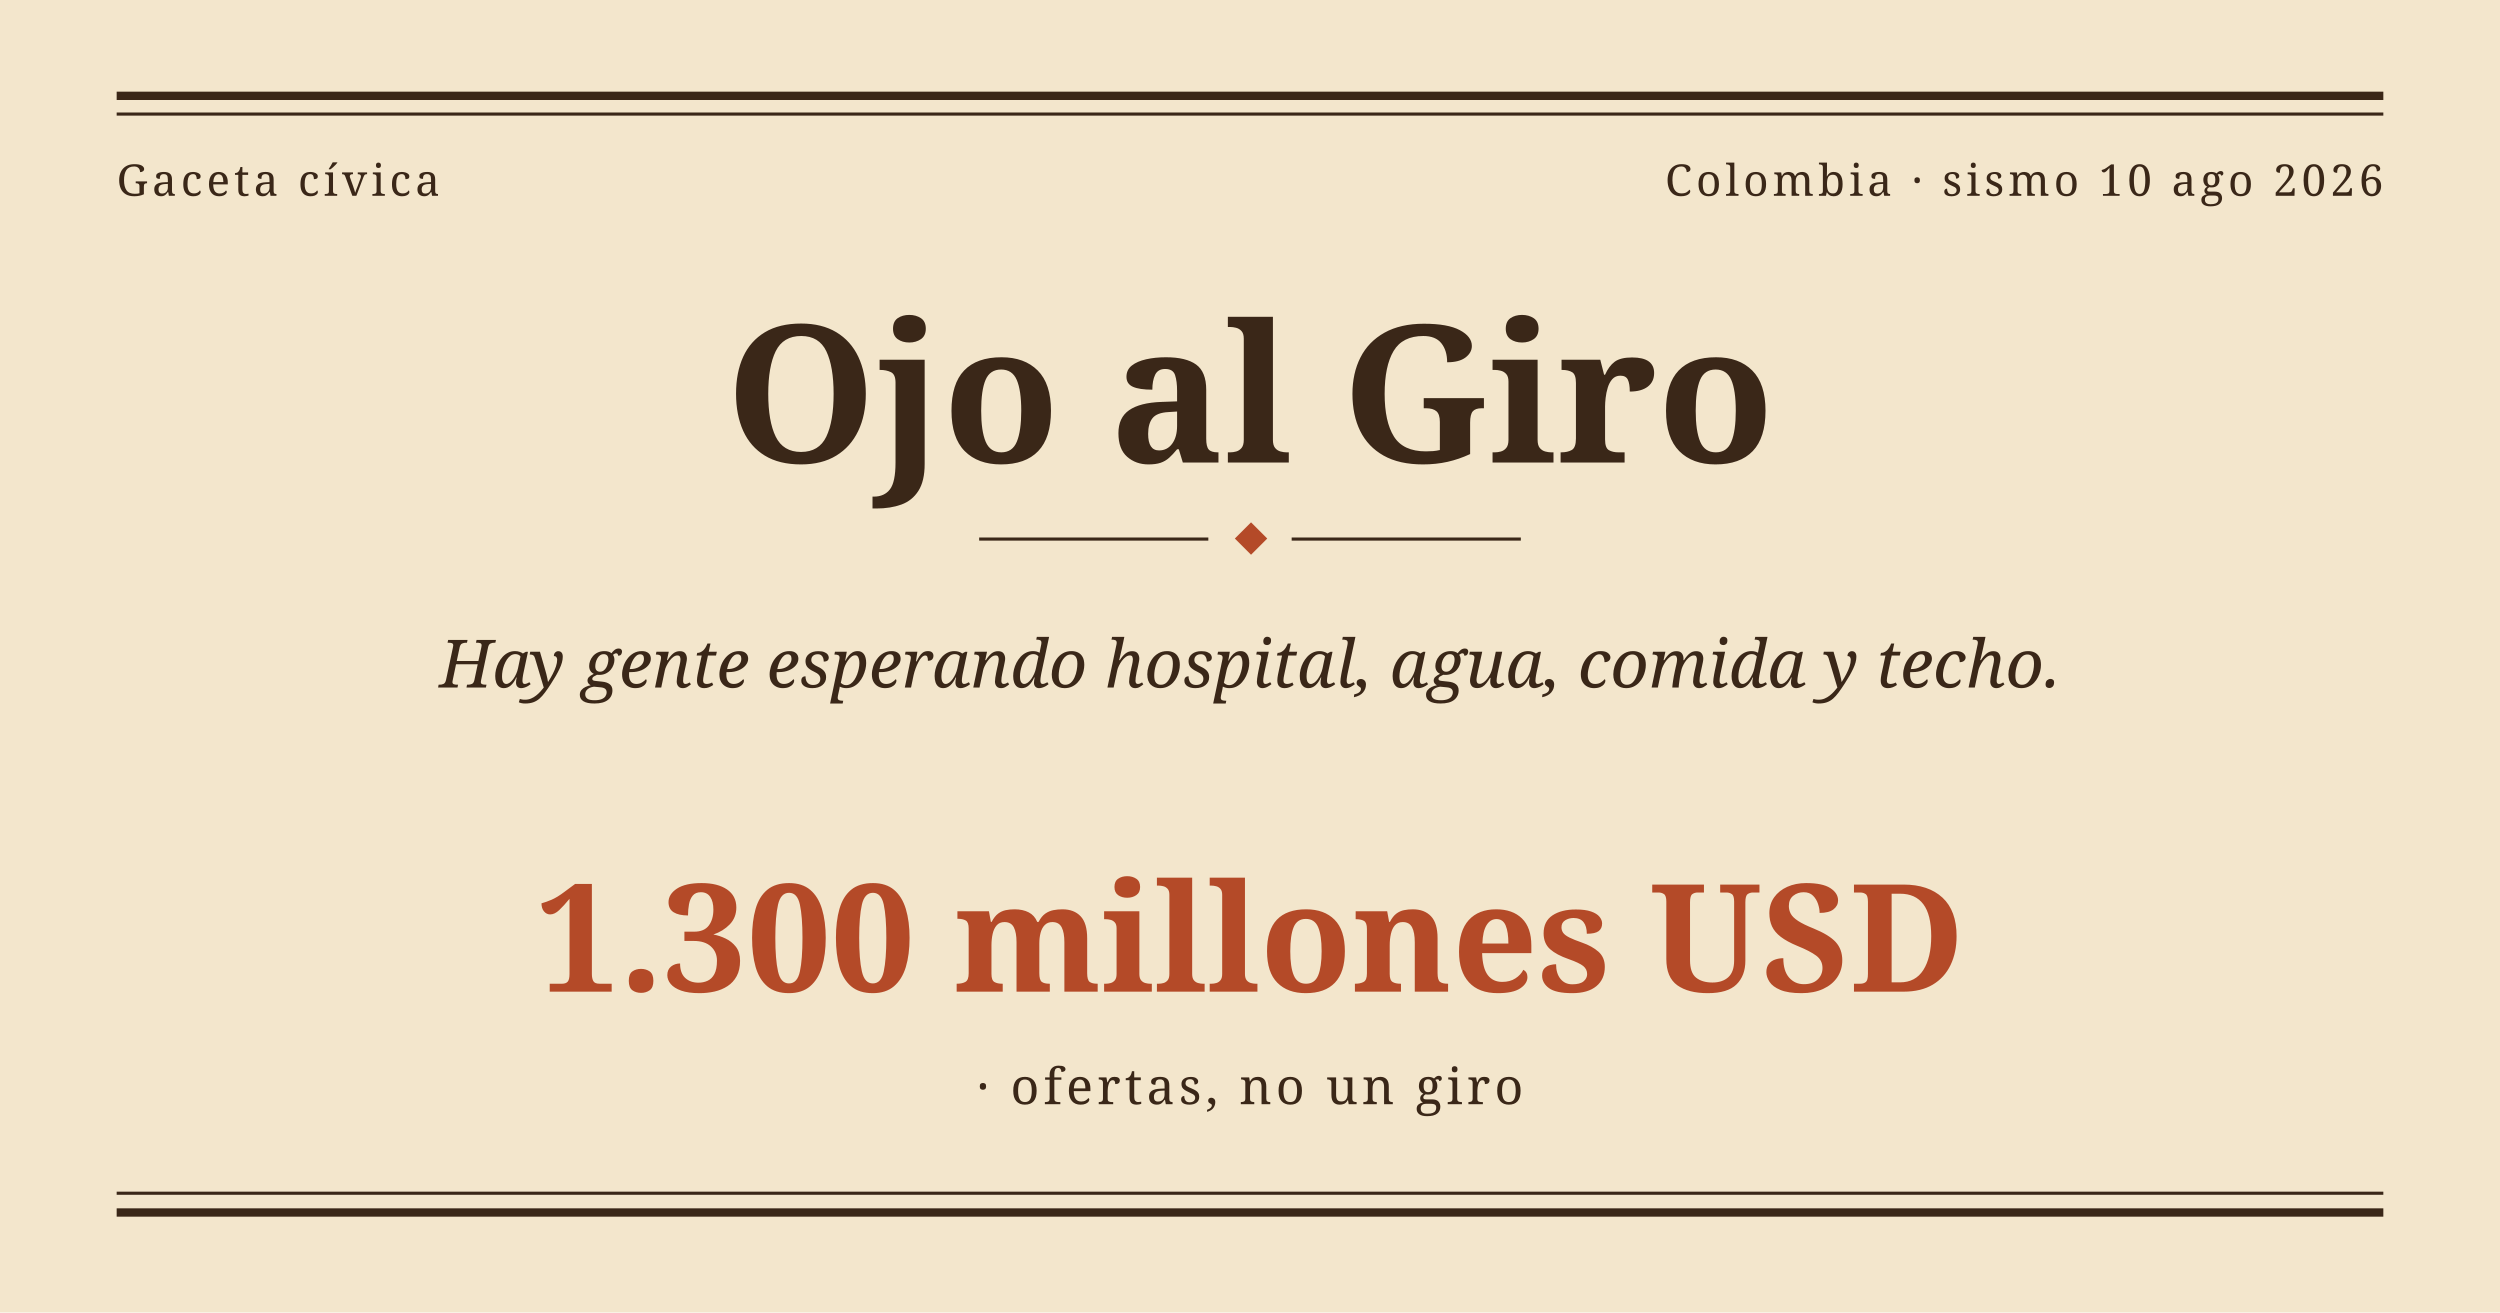
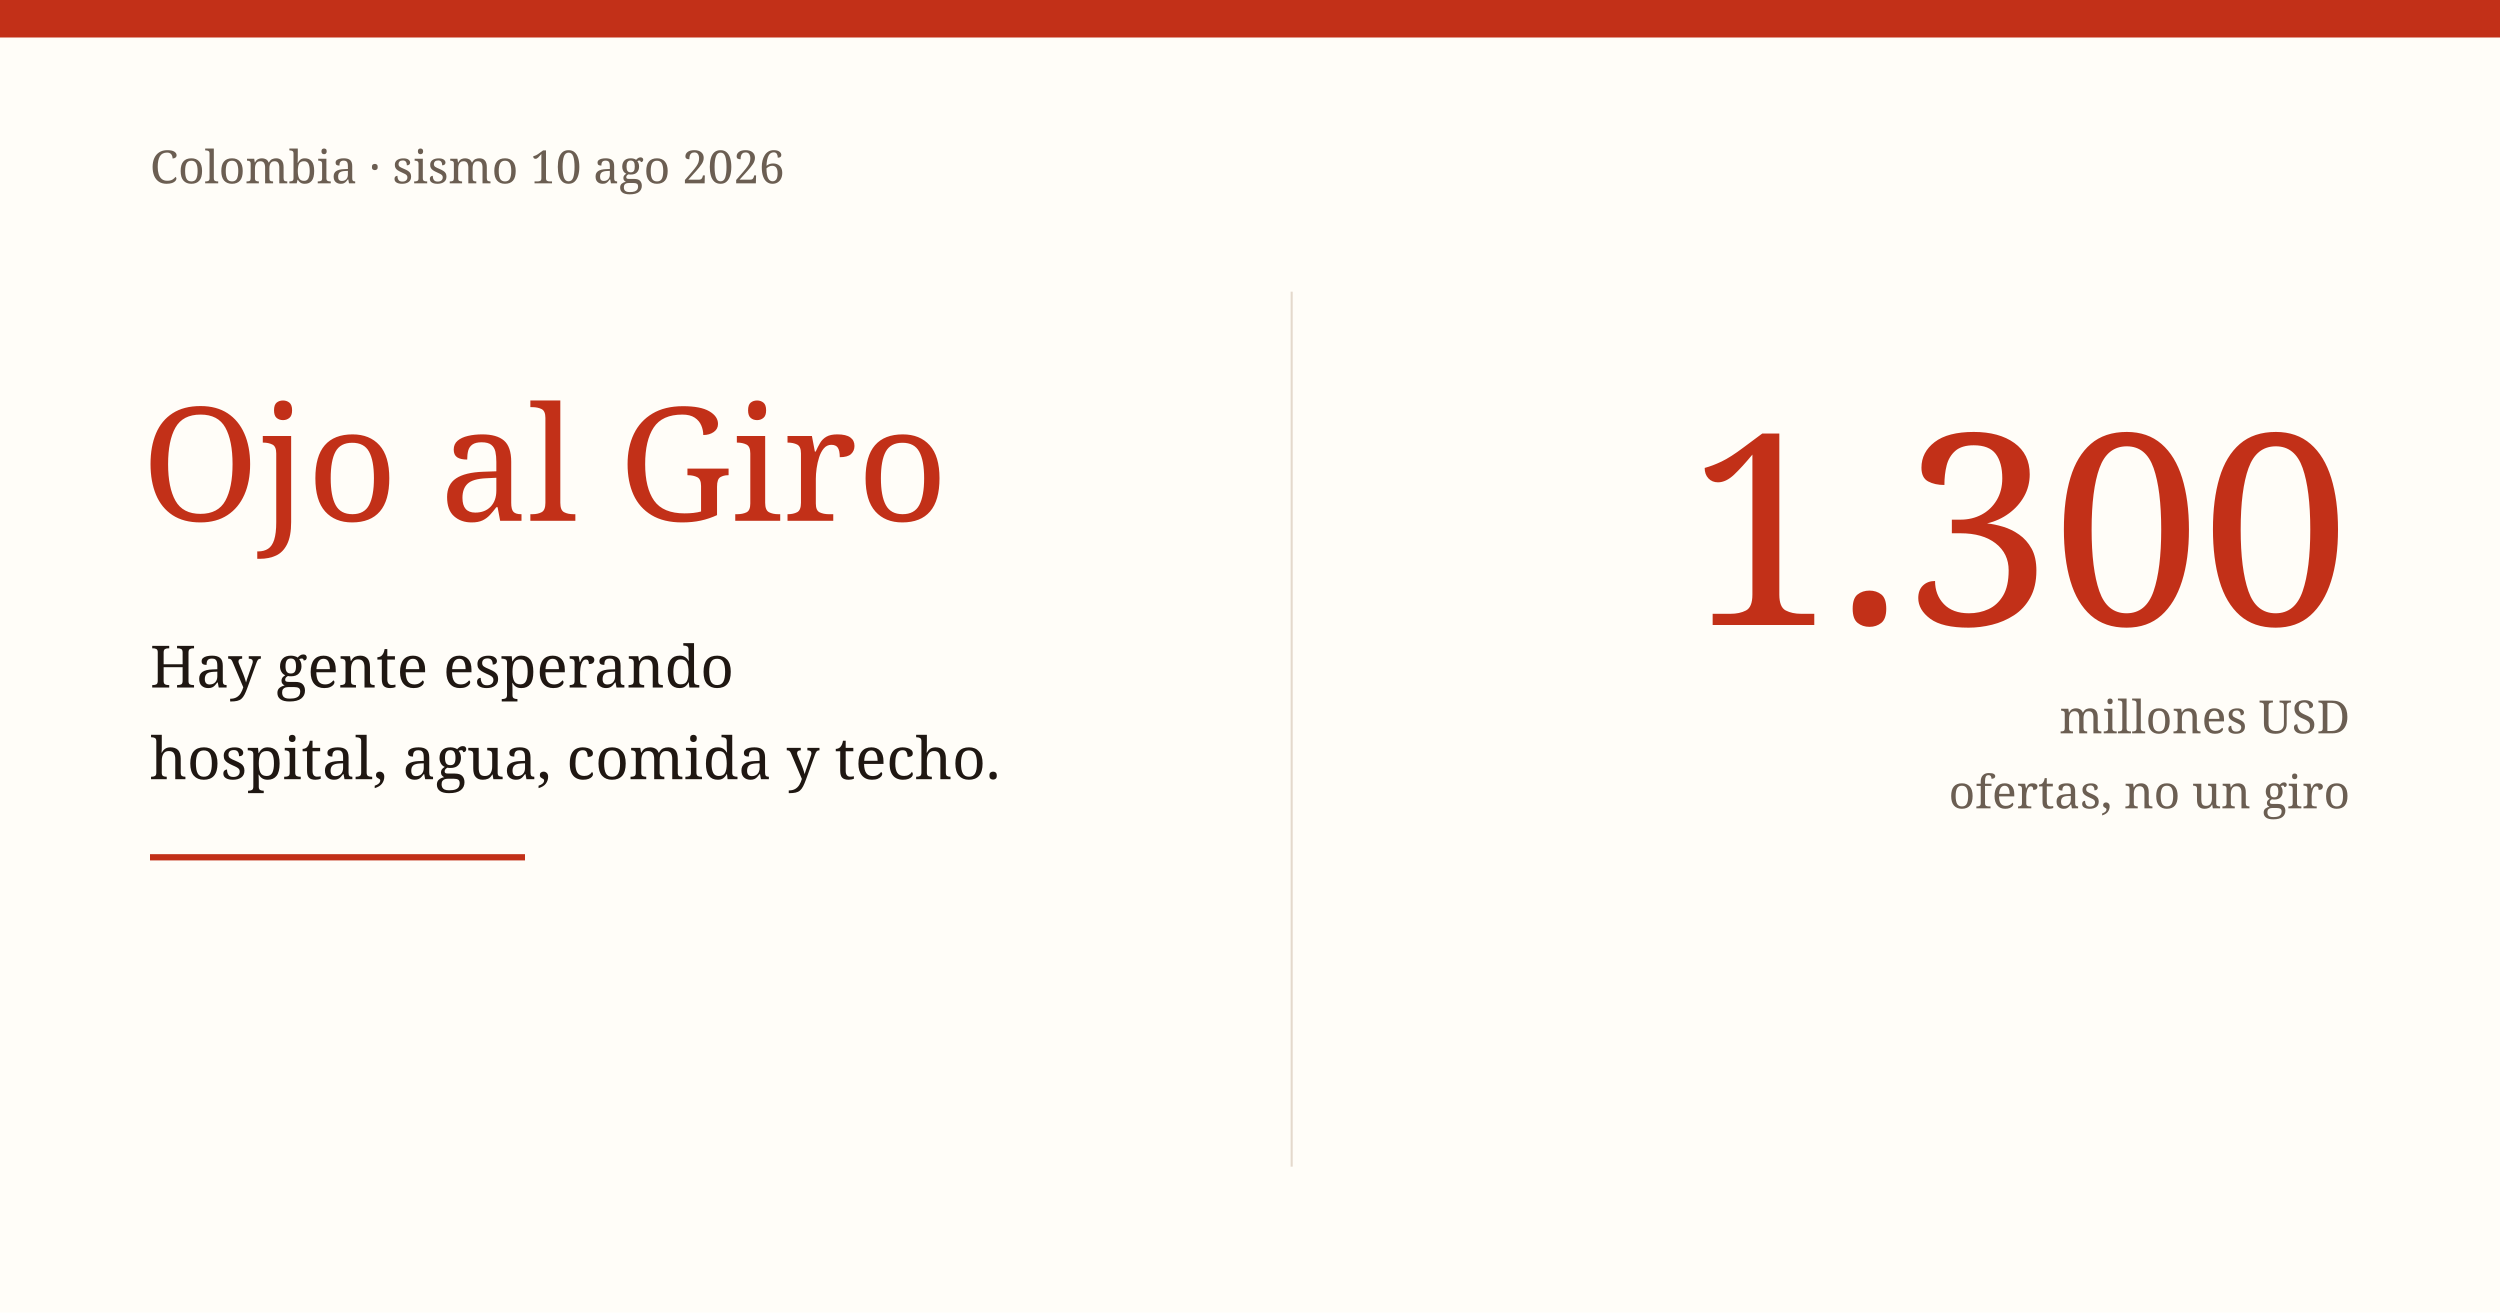
<svg xmlns="http://www.w3.org/2000/svg" width="1200" height="630" viewBox="0 0 1200 630">
-   <rect width="1200" height="630" fill="#f3e6cc" />
-   <rect x="56" y="44" width="1088" height="4" fill="#3a2718" />
-   <rect x="56" y="54" width="1088" height="1.5" fill="#3a2718" />
-   <text x="56" y="94" font-family="Georgia" font-size="21" letter-spacing="2" fill="#3a2718">Gaceta cívica</text>
-   <text x="1144" y="94" text-anchor="end" font-family="Georgia" font-size="21" letter-spacing="2" fill="#3a2718">Colombia · sismo 10 ago 2026</text>
-   <text x="600" y="222" text-anchor="middle" font-family="Georgia" font-weight="bold" font-size="92" fill="#3a2718">Ojo al Giro</text>
-   <rect x="470" y="258" width="110" height="1.5" fill="#3a2718" />
-   <rect x="620" y="258" width="110" height="1.5" fill="#3a2718" />
-   <rect x="595" y="253" width="11" height="11" transform="rotate(45 600.5 258.5)" fill="#b44a28" />
-   <text x="600" y="330" text-anchor="middle" font-family="Georgia" font-style="italic" font-size="32" fill="#3a2718">Hay gente esperando hospital, agua, comida y techo.</text>
-   <text x="600" y="476" text-anchor="middle" font-family="Georgia" font-weight="bold" font-size="72" fill="#b44a28">1.300 millones USD</text>
-   <text x="600" y="530" text-anchor="middle" font-family="Georgia" font-size="24" letter-spacing="2" fill="#3a2718">· ofertas, no un giro</text>
-   <rect x="56" y="572" width="1088" height="1.5" fill="#3a2718" />
-   <rect x="56" y="580" width="1088" height="4" fill="#3a2718" />
+   <rect width="1200" height="630" fill="#fffdf8" />
+   <rect width="1200" height="18" fill="#c23018" />
+   <text x="72" y="88" fill="#6b5e52" font-family="Georgia" font-size="22">Colombia · sismo 10 ago 2026</text>
+   <text x="68" y="250" fill="#c23018" font-family="Georgia" font-size="76">Ojo al Giro</text>
+   <text x="72" y="330" fill="#1f1712" font-family="Georgia" font-size="28">Hay gente esperando</text>
+   <text x="72" y="374" fill="#1f1712" font-family="Georgia" font-size="28">hospital, agua, comida y techo.</text>
+   <rect x="72" y="410" width="180" height="3" fill="#c23018" />
+   <line x1="620" y1="140" x2="620" y2="560" stroke="#e4d9cc" stroke-width="1" />
+   <text x="1128" y="300" text-anchor="end" fill="#c23018" font-family="Georgia" font-size="128">1.300</text>
+   <text x="1128" y="352" text-anchor="end" fill="#6b5e52" font-family="Georgia" font-size="22">millones USD</text>
+   <text x="1128" y="388" text-anchor="end" fill="#6b5e52" font-family="Georgia" font-size="22">ofertas, no un giro</text>
</svg>
